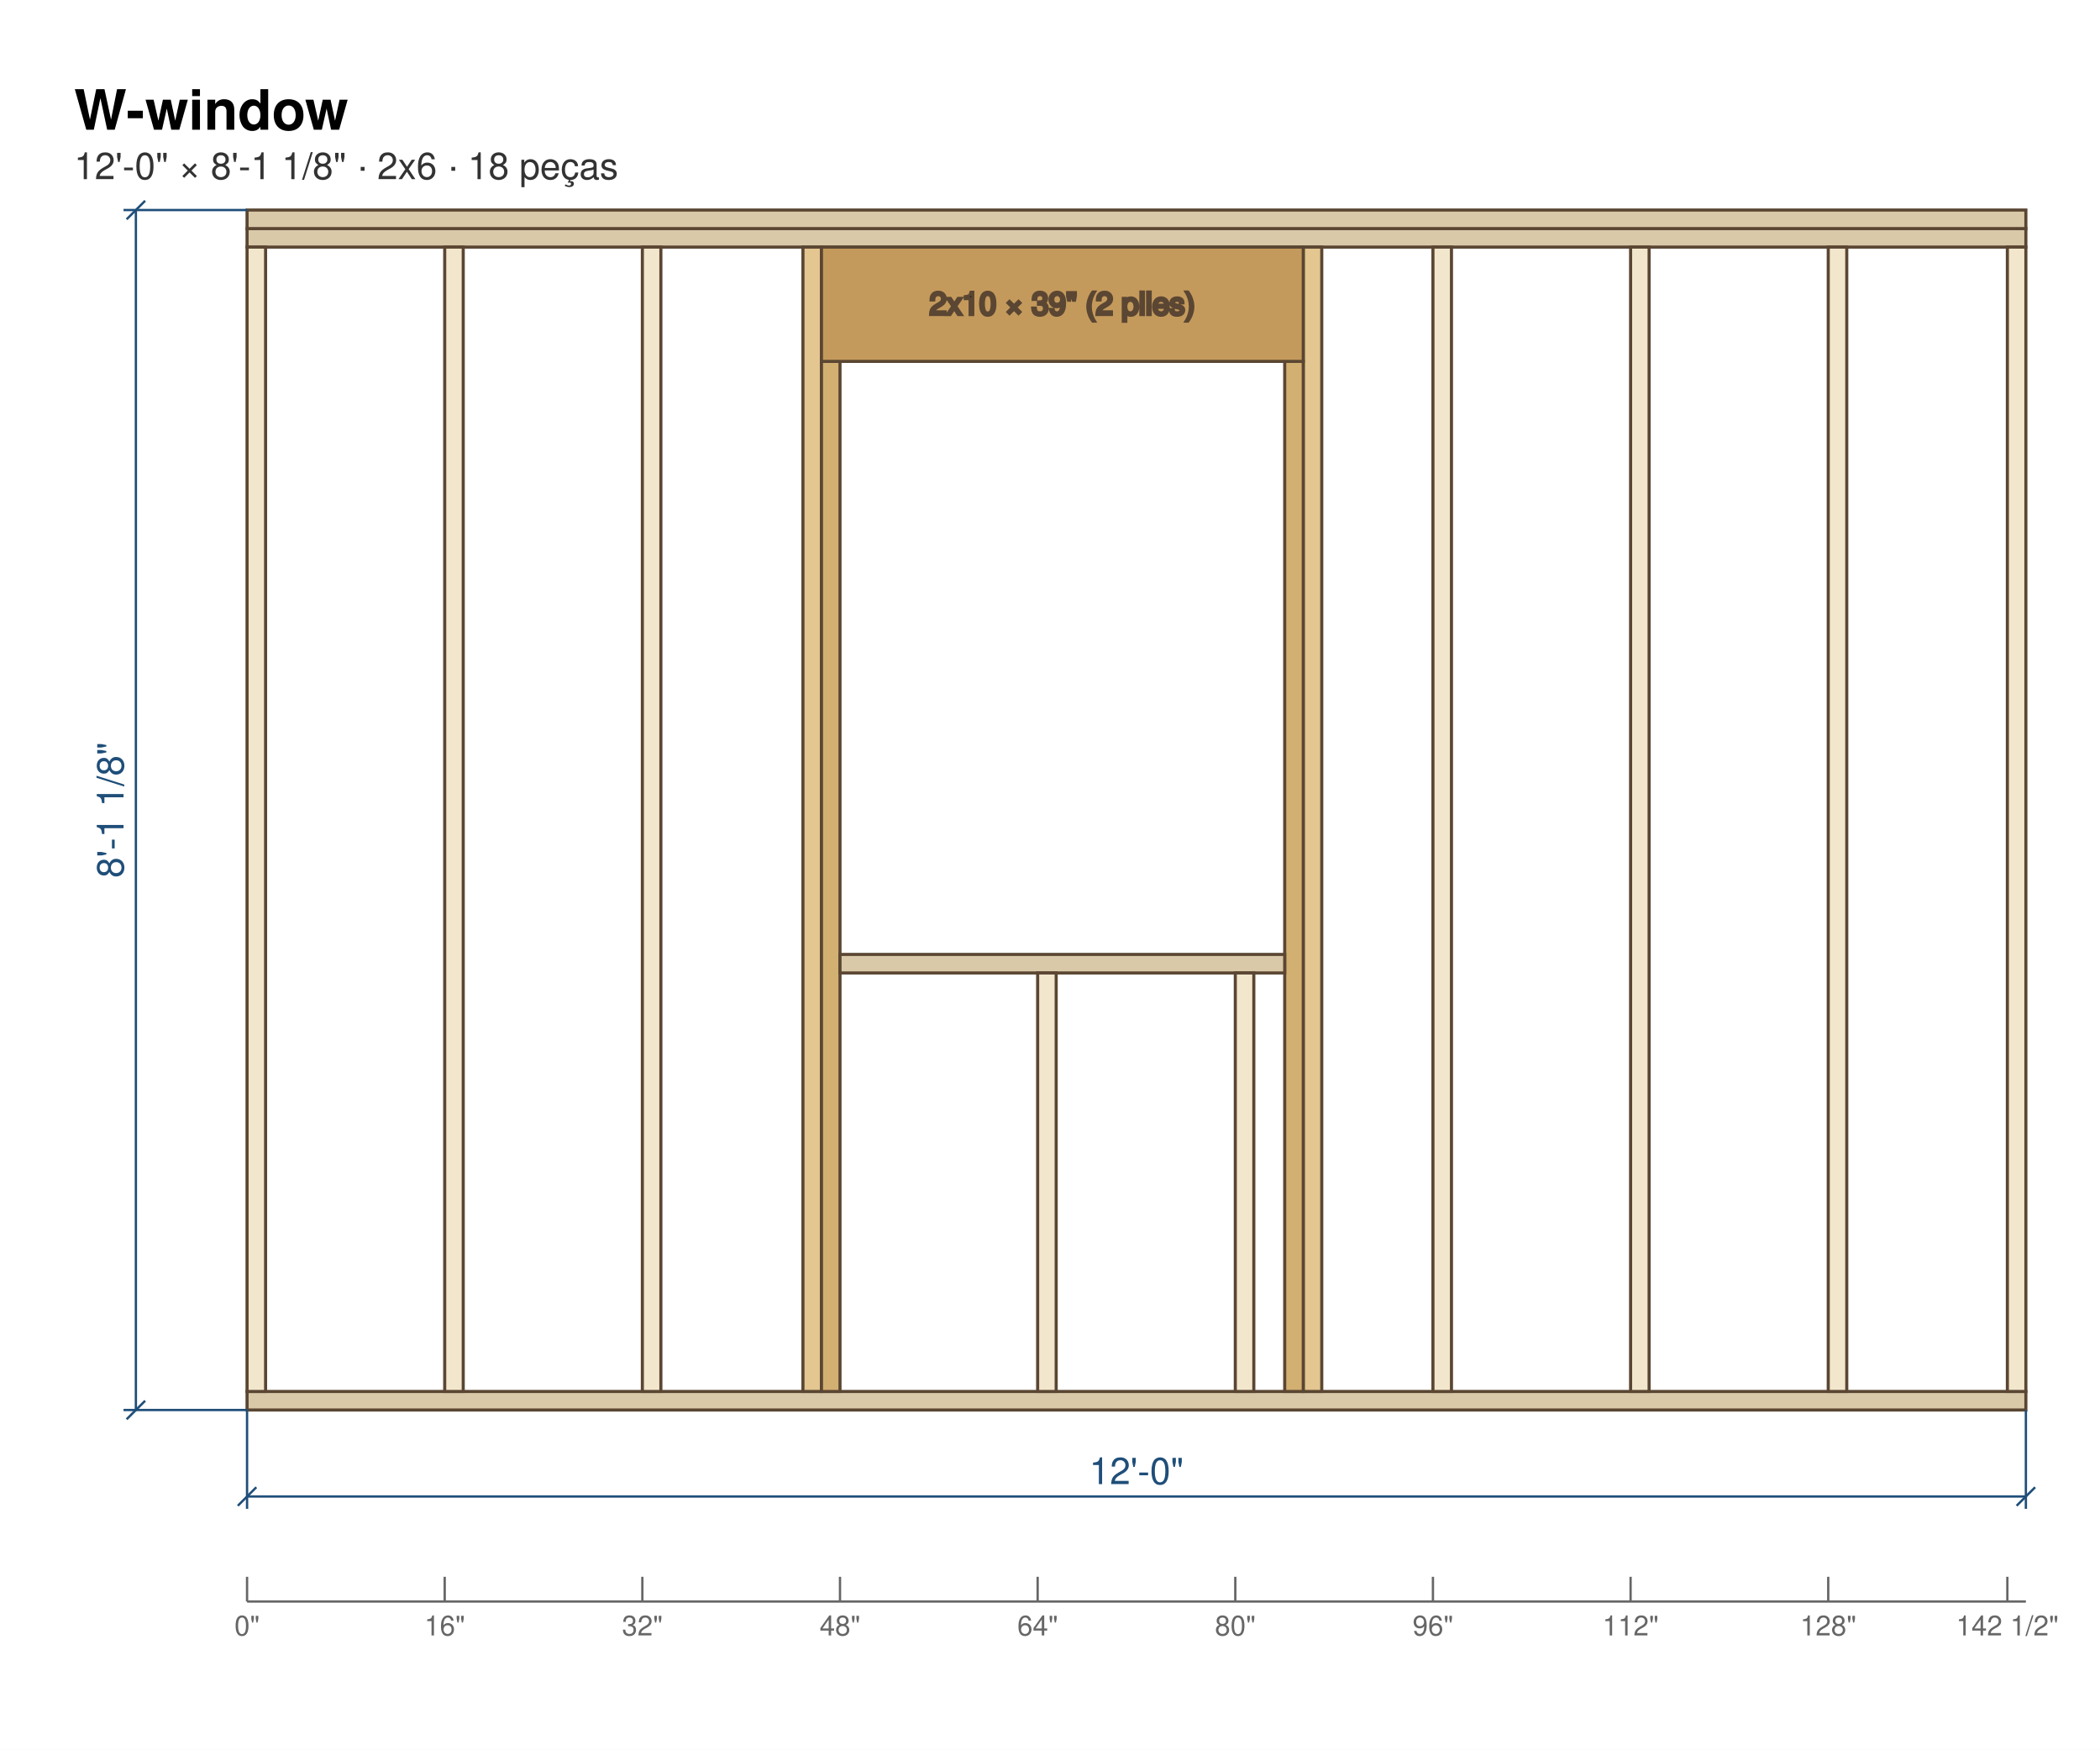
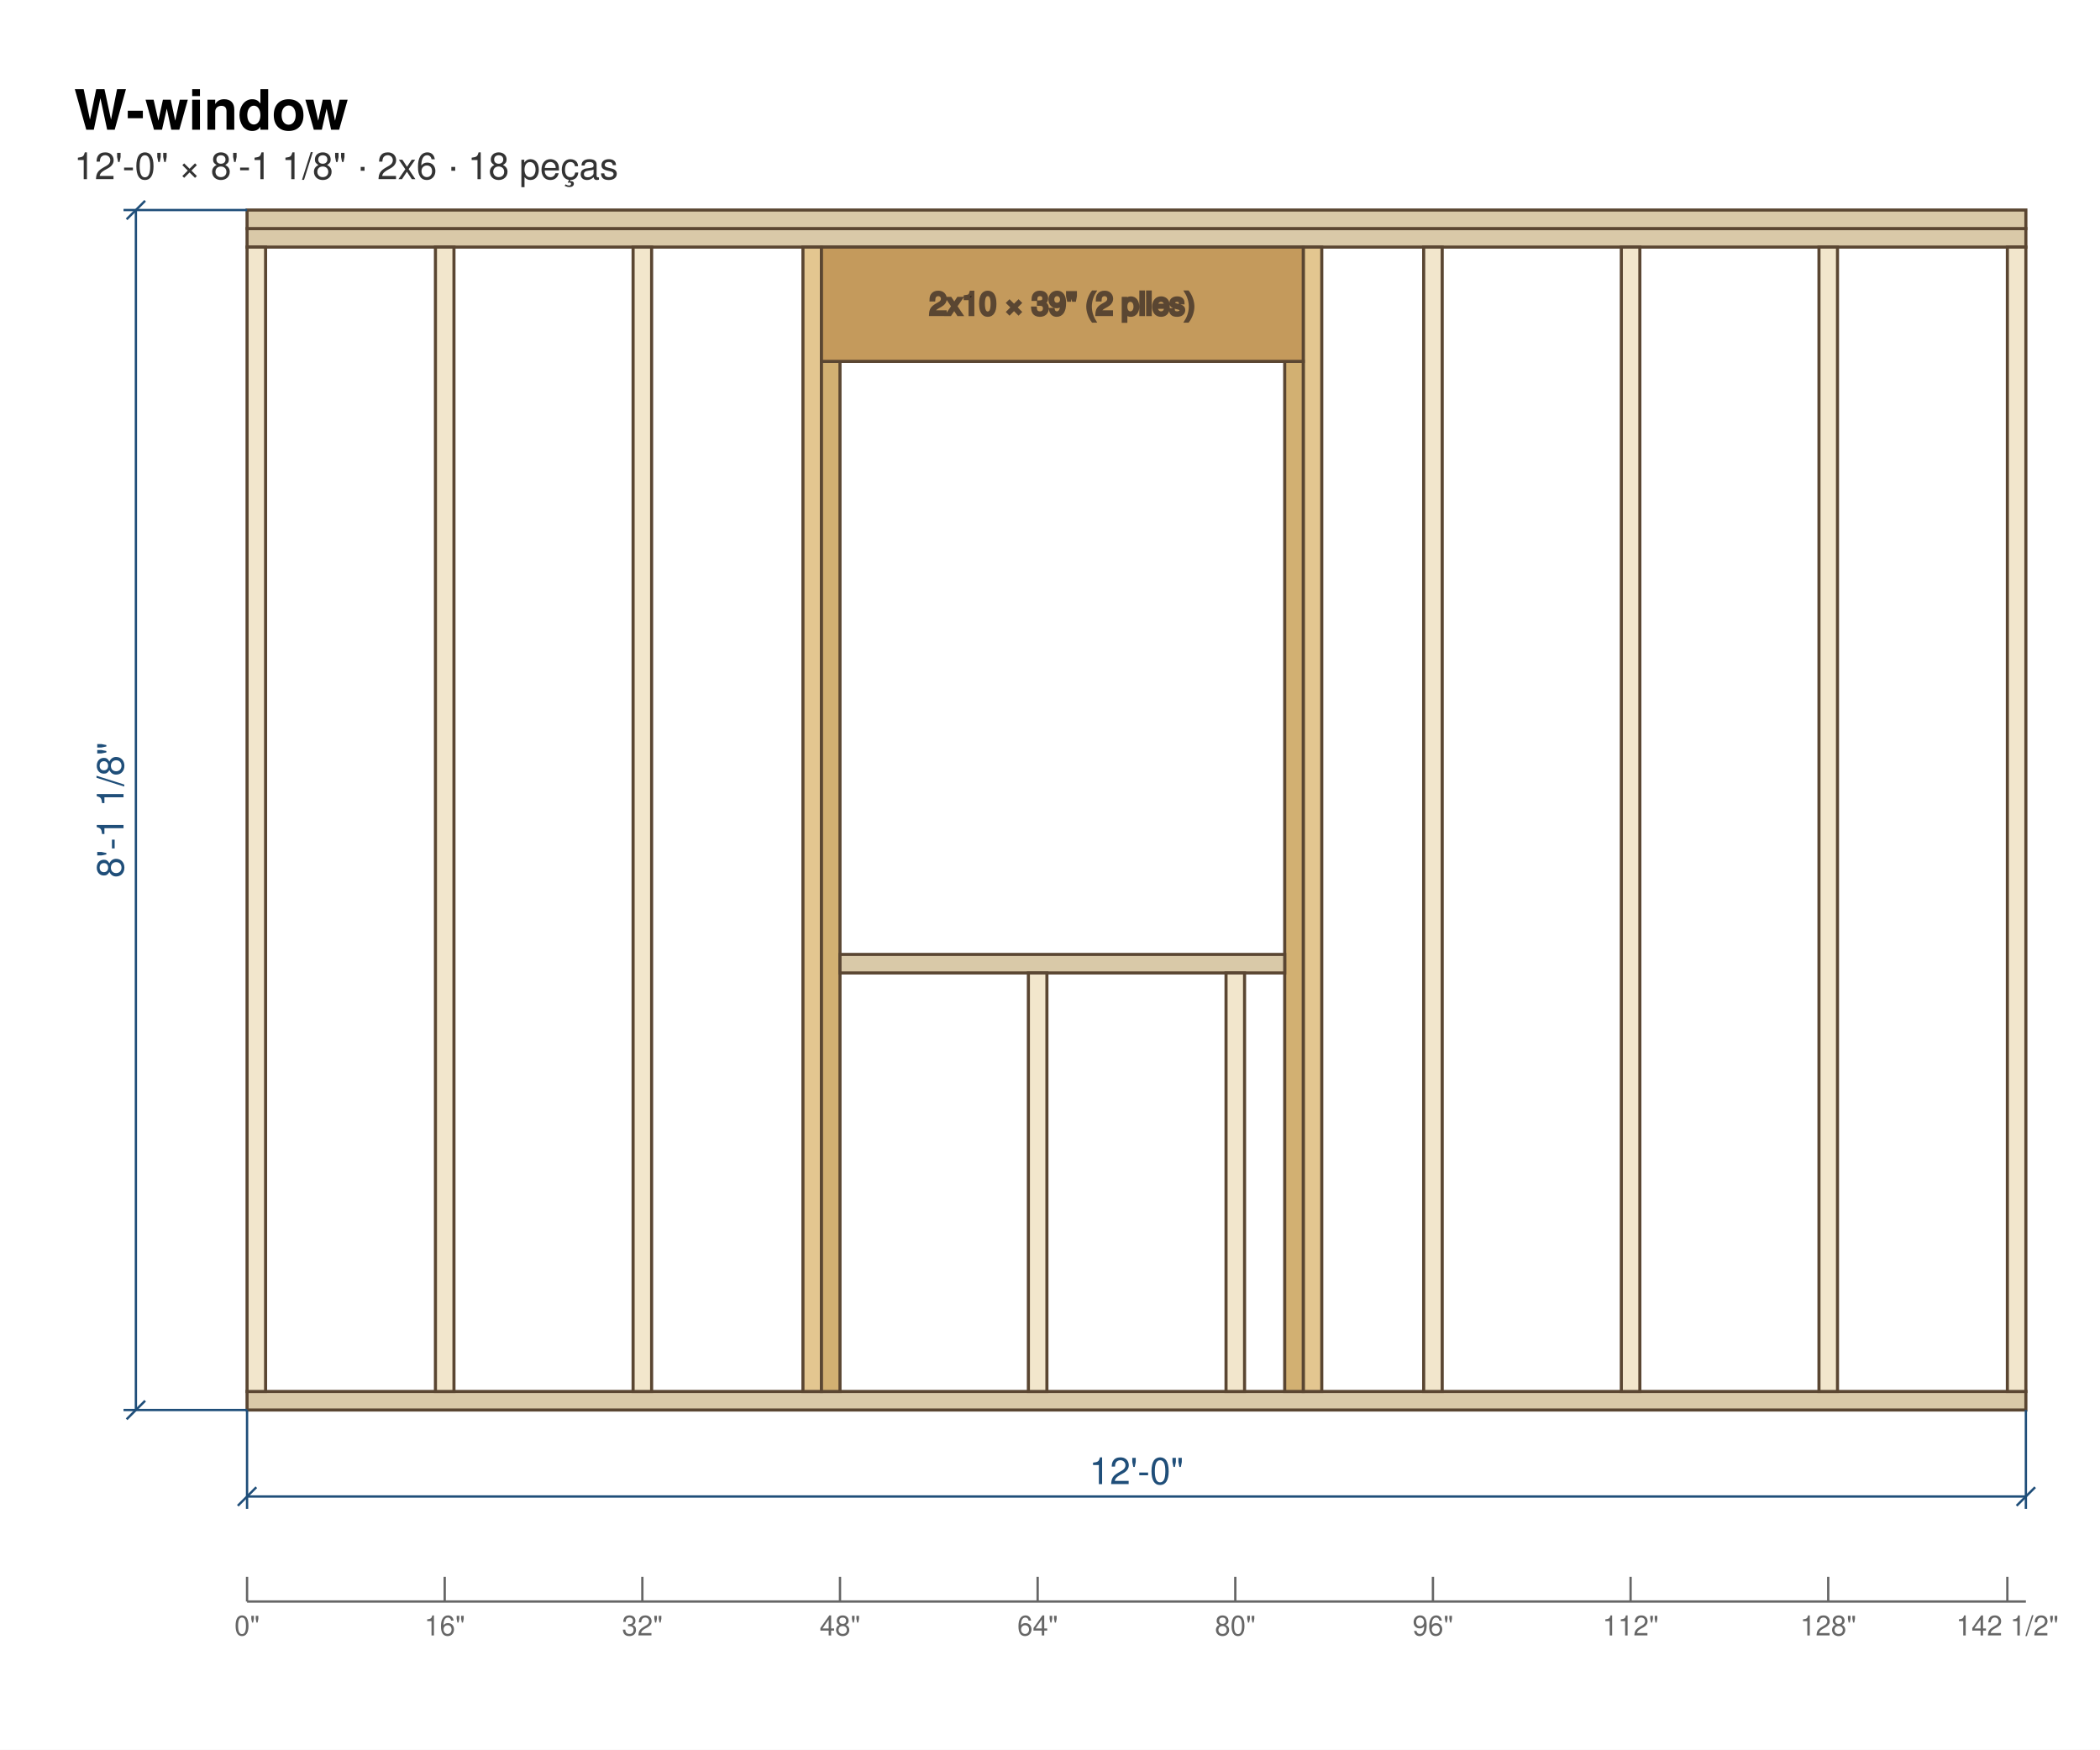
<svg xmlns="http://www.w3.org/2000/svg" width="680" height="566.5" viewBox="0 0 680 566.5" font-family="Helvetica, Arial, sans-serif">
  <rect width="680" height="566.5" fill="#ffffff" />
  <text x="24" y="42" font-size="18" font-weight="bold" fill="#000">W-window</text>
  <text x="24" y="58" font-size="12" fill="#333">12'-0" × 8'-1 1/8" · 2x6 · 18 peças</text>
  <rect x="80" y="68" width="576" height="388.5" fill="none" stroke="#999" stroke-width="0.5" stroke-dasharray="4 3" />
  <g class="members" stroke="#5a4632" stroke-width="1">
    <rect class="member bottomPlate" x="80" y="450.5" width="576" height="6" fill="#d9c9a8" />
    <rect class="member topPlate" x="80" y="74" width="576" height="6" fill="#d9c9a8" />
    <rect class="member doubleTopPlate" x="80" y="68" width="576" height="6" fill="#d9c9a8" />
    <rect class="member stud" x="80" y="80" width="6" height="370.5" fill="#f2e6cc" />
-     <rect class="member stud" x="144" y="80" width="6" height="370.5" fill="#f2e6cc" />
-     <rect class="member stud" x="208" y="80" width="6" height="370.5" fill="#f2e6cc" />
-     <rect class="member stud" x="464" y="80" width="6" height="370.5" fill="#f2e6cc" />
-     <rect class="member stud" x="528" y="80" width="6" height="370.5" fill="#f2e6cc" />
-     <rect class="member stud" x="592" y="80" width="6" height="370.5" fill="#f2e6cc" />
+     <rect class="member stud" x="141" y="80" width="6" height="370.5" fill="#f2e6cc" />
+     <rect class="member stud" x="205" y="80" width="6" height="370.5" fill="#f2e6cc" />
+     <rect class="member stud" x="461" y="80" width="6" height="370.5" fill="#f2e6cc" />
+     <rect class="member stud" x="525" y="80" width="6" height="370.5" fill="#f2e6cc" />
+     <rect class="member stud" x="589" y="80" width="6" height="370.5" fill="#f2e6cc" />
    <rect class="member stud" x="650" y="80" width="6" height="370.5" fill="#f2e6cc" />
    <rect class="member kingStud" x="260" y="80" width="6" height="370.5" fill="#e3c690" />
    <rect class="member kingStud" x="422" y="80" width="6" height="370.5" fill="#e3c690" />
    <rect class="member jackStud" x="266" y="117" width="6" height="333.5" fill="#d2b072" />
    <rect class="member jackStud" x="416" y="117" width="6" height="333.5" fill="#d2b072" />
    <rect class="member header" x="266" y="80" width="156" height="37" fill="#c49a5c" />
    <text x="344" y="98.5" font-size="10" fill="#000" text-anchor="middle" dominant-baseline="middle">2x10 × 39" (2 plies)</text>
    <rect class="member sill" x="272" y="309" width="144" height="6" fill="#d9c9a8" />
-     <rect class="member cripple" x="336" y="315" width="6" height="135.5" fill="#f2e6cc" />
-     <rect class="member cripple" x="400" y="315" width="6" height="135.5" fill="#f2e6cc" />
+     <rect class="member cripple" x="333" y="315" width="6" height="135.5" fill="#f2e6cc" />
+     <rect class="member cripple" x="397" y="315" width="6" height="135.5" fill="#f2e6cc" />
  </g>
  <g class="dim dim-length" stroke="#1f4e79" stroke-width="0.75" fill="none">
    <line x1="80" y1="456.5" x2="80" y2="488.5" />
    <line x1="656" y1="456.5" x2="656" y2="488.5" />
    <line x1="80" y1="484.5" x2="656" y2="484.5" />
    <line x1="77" y1="487.5" x2="83" y2="481.5" />
    <line x1="653" y1="487.5" x2="659" y2="481.5" />
  </g>
  <text x="368" y="480.5" font-size="12" fill="#1f4e79" text-anchor="middle">12'-0"</text>
  <g class="dim dim-height" stroke="#1f4e79" stroke-width="0.75" fill="none">
    <line x1="80" y1="68" x2="40" y2="68" />
    <line x1="80" y1="456.5" x2="40" y2="456.5" />
    <line x1="44" y1="68" x2="44" y2="456.5" />
    <line x1="41" y1="71" x2="47" y2="65" />
    <line x1="41" y1="459.5" x2="47" y2="453.5" />
  </g>
  <text x="40" y="262.25" font-size="12" fill="#1f4e79" text-anchor="middle" transform="rotate(-90 40 262.25)">8'-1 1/8"</text>
  <g class="layout" stroke="#666" stroke-width="0.75">
    <line x1="80" y1="518.5" x2="656" y2="518.5" />
    <line x1="80" y1="510.5" x2="80" y2="518.5" />
    <line x1="144" y1="510.5" x2="144" y2="518.5" />
    <line x1="208" y1="510.5" x2="208" y2="518.5" />
    <line x1="272" y1="510.5" x2="272" y2="518.5" />
    <line x1="336" y1="510.5" x2="336" y2="518.5" />
    <line x1="400" y1="510.5" x2="400" y2="518.5" />
    <line x1="464" y1="510.5" x2="464" y2="518.5" />
    <line x1="528" y1="510.5" x2="528" y2="518.5" />
    <line x1="592" y1="510.5" x2="592" y2="518.5" />
    <line x1="650" y1="510.5" x2="650" y2="518.5" />
  </g>
  <text x="80" y="529.5" font-size="9" fill="#666" text-anchor="middle">0"</text>
  <text x="144" y="529.5" font-size="9" fill="#666" text-anchor="middle">16"</text>
  <text x="208" y="529.5" font-size="9" fill="#666" text-anchor="middle">32"</text>
  <text x="272" y="529.5" font-size="9" fill="#666" text-anchor="middle">48"</text>
  <text x="336" y="529.5" font-size="9" fill="#666" text-anchor="middle">64"</text>
  <text x="400" y="529.5" font-size="9" fill="#666" text-anchor="middle">80"</text>
  <text x="464" y="529.5" font-size="9" fill="#666" text-anchor="middle">96"</text>
  <text x="528" y="529.5" font-size="9" fill="#666" text-anchor="middle">112"</text>
  <text x="592" y="529.5" font-size="9" fill="#666" text-anchor="middle">128"</text>
  <text x="650" y="529.5" font-size="9" fill="#666" text-anchor="middle">142 1/2"</text>
</svg>
